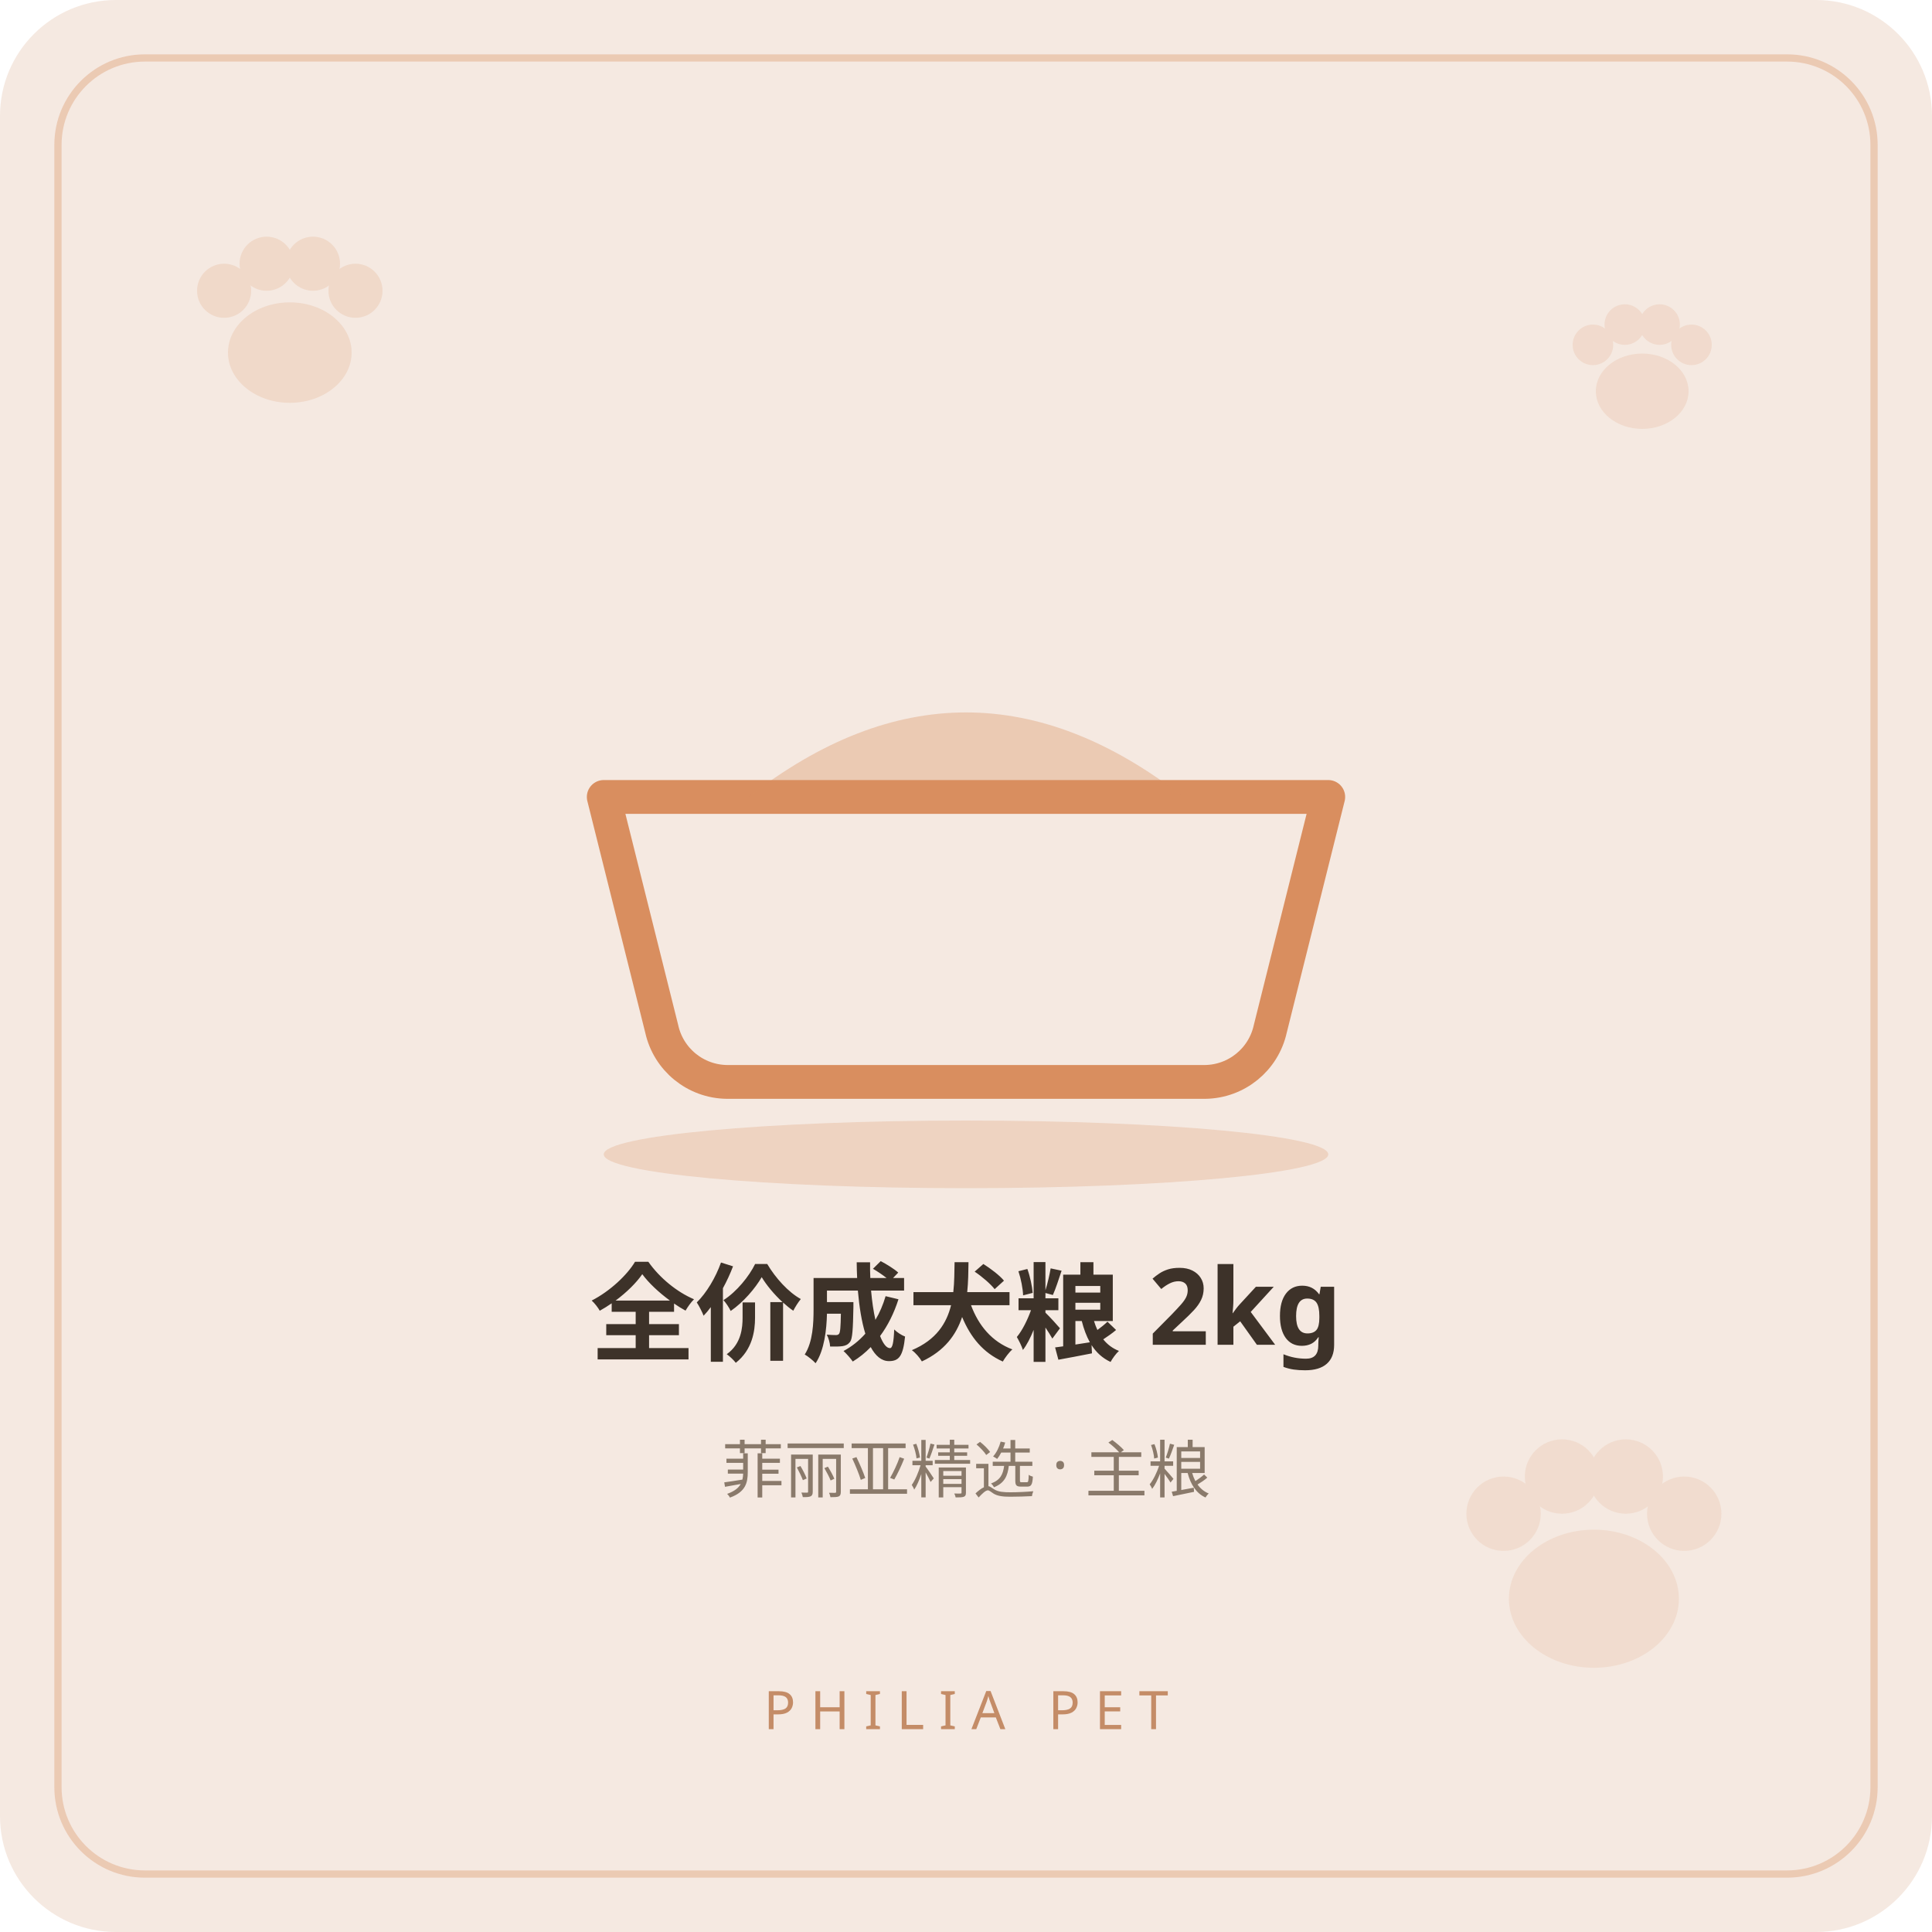
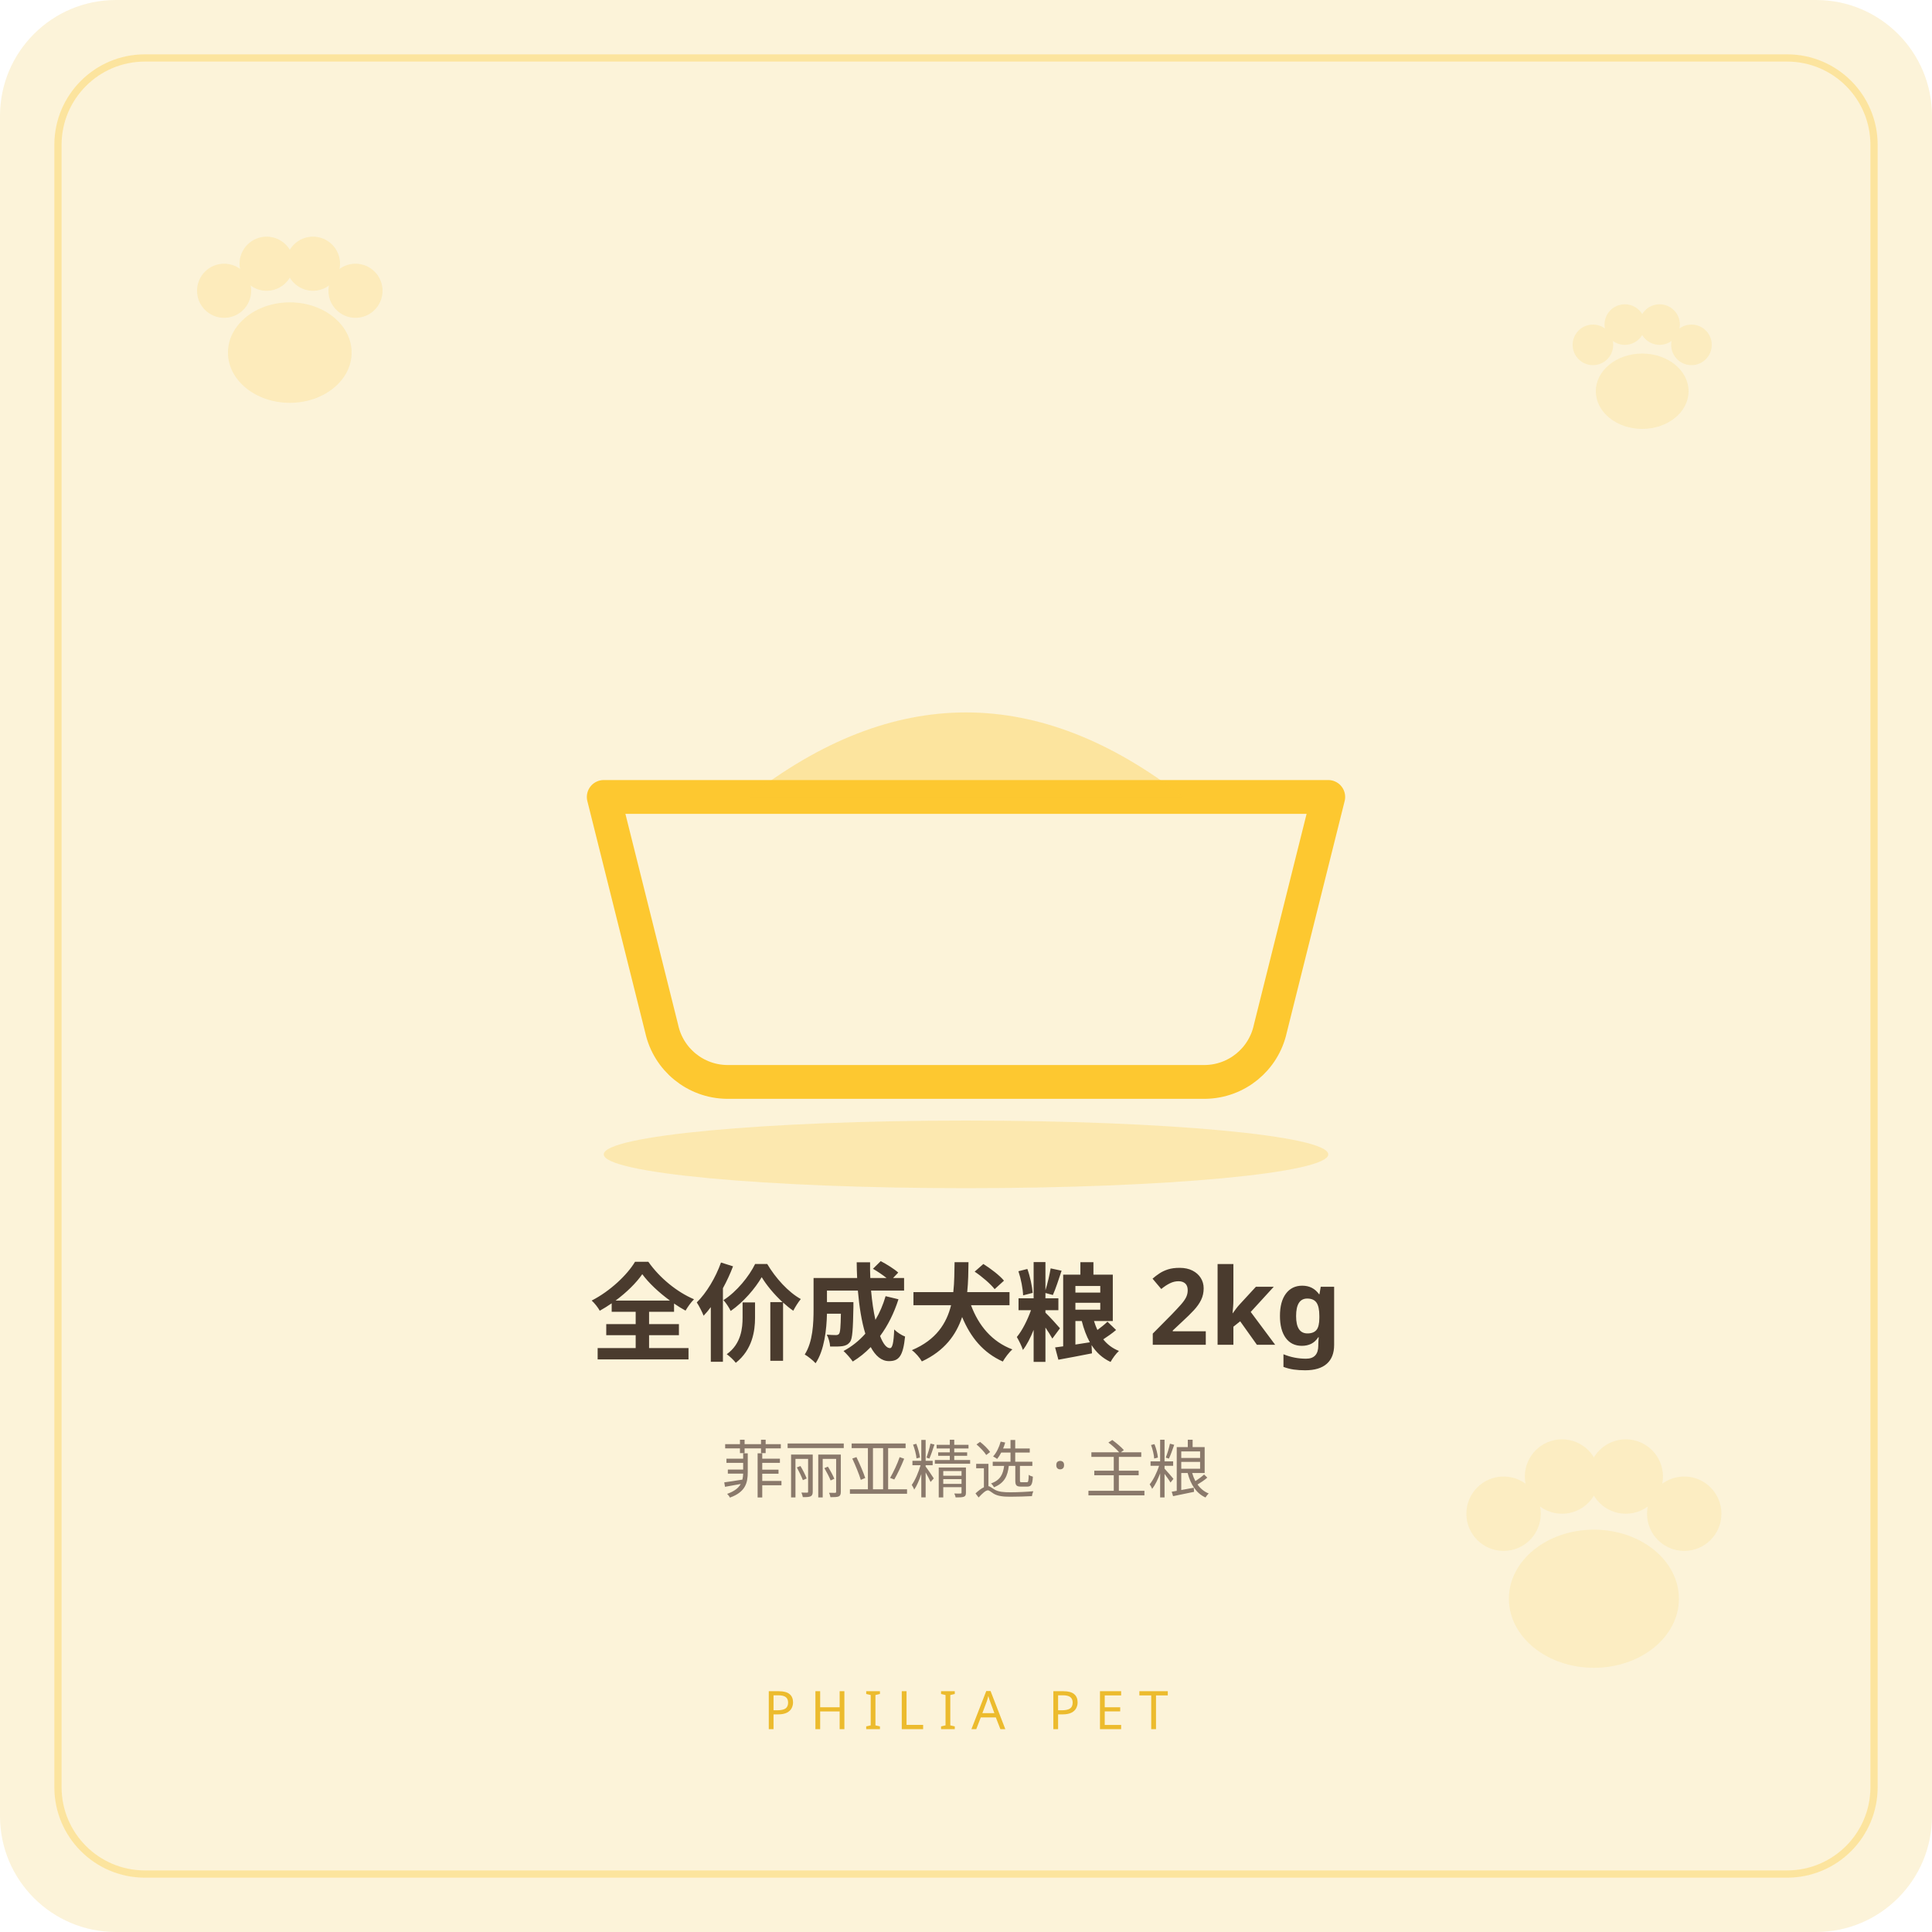
<svg xmlns="http://www.w3.org/2000/svg" width="800" height="800" viewBox="0 0 800 800">
-   <rect width="800" height="800" rx="48" fill="#F5E9E1" />
-   <rect x="24" y="24" width="752" height="752" rx="36" fill="none" stroke="#D98E5F" stroke-width="3" opacity="0.35" />
-   <g transform="translate(120 130) scale(1.6)" fill="#D98E5F" opacity="0.18">
+   <rect width="800" height="800" rx="48" fill="#FCF3D9" />
+   <rect x="24" y="24" width="752" height="752" rx="36" fill="none" stroke="#FDC830" stroke-width="3" opacity="0.35" />
+   <g transform="translate(120 130) scale(1.6)" fill="#FDC830" opacity="0.18">
    <ellipse cx="0" cy="10" rx="16" ry="13" />
    <circle cx="-17" cy="-6" r="7" />
    <circle cx="-6" cy="-13" r="7" />
    <circle cx="6" cy="-13" r="7" />
    <circle cx="17" cy="-6" r="7" />
  </g>
-   <g transform="translate(660 640) scale(2.2)" fill="#D98E5F" opacity="0.14">
+   <g transform="translate(660 640) scale(2.2)" fill="#FDC830" opacity="0.14">
    <ellipse cx="0" cy="10" rx="16" ry="13" />
    <circle cx="-17" cy="-6" r="7" />
    <circle cx="-6" cy="-13" r="7" />
    <circle cx="6" cy="-13" r="7" />
    <circle cx="17" cy="-6" r="7" />
  </g>
-   <g transform="translate(680 150) scale(1.2)" fill="#D98E5F" opacity="0.16">
+   <g transform="translate(680 150) scale(1.2)" fill="#FDC830" opacity="0.16">
    <ellipse cx="0" cy="10" rx="16" ry="13" />
    <circle cx="-17" cy="-6" r="7" />
    <circle cx="-6" cy="-13" r="7" />
    <circle cx="6" cy="-13" r="7" />
    <circle cx="17" cy="-6" r="7" />
  </g>
-   <path d="M250 330 h300 l-24 96 a28 28 0 0 1 -27 22 H301 a28 28 0 0 1 -27 -22 z" fill="none" stroke="#D98E5F" stroke-width="14" stroke-linejoin="round" />
-   <path d="M310 330 q90 -70 180 0" fill="#D98E5F" opacity="0.35" />
-   <ellipse cx="400" cy="478" rx="150" ry="14" fill="#D98E5F" opacity="0.25" />
-   <text x="400" y="560" text-anchor="middle" font-family="'PingFang SC','Microsoft YaHei',sans-serif" font-size="44" font-weight="600" fill="#3D3229">全价成犬粮 2kg</text>
-   <text x="400" y="618" text-anchor="middle" font-family="'PingFang SC','Microsoft YaHei',sans-serif" font-size="26" fill="#8A7A6B">菲丽亚精选 · 主粮</text>
-   <text x="400" y="716" text-anchor="middle" font-family="'PingFang SC','Microsoft YaHei',sans-serif" font-size="22" letter-spacing="6" fill="#B87448" opacity="0.8">PHILIA PET</text>
+   <path d="M250 330 h300 l-24 96 a28 28 0 0 1 -27 22 H301 a28 28 0 0 1 -27 -22 z" fill="none" stroke="#FDC830" stroke-width="14" stroke-linejoin="round" />
+   <path d="M310 330 q90 -70 180 0" fill="#FDC830" opacity="0.35" />
+   <ellipse cx="400" cy="478" rx="150" ry="14" fill="#FDC830" opacity="0.25" />
+   <text x="400" y="560" text-anchor="middle" font-family="'PingFang SC','Microsoft YaHei',sans-serif" font-size="44" font-weight="600" fill="#4A3B2E">全价成犬粮 2kg</text>
+   <text x="400" y="618" text-anchor="middle" font-family="'PingFang SC','Microsoft YaHei',sans-serif" font-size="26" fill="#8A796B">菲丽亚精选 · 主粮</text>
+   <text x="400" y="716" text-anchor="middle" font-family="'PingFang SC','Microsoft YaHei',sans-serif" font-size="22" letter-spacing="6" fill="#E8AD02" opacity="0.8">PHILIA PET</text>
</svg>
